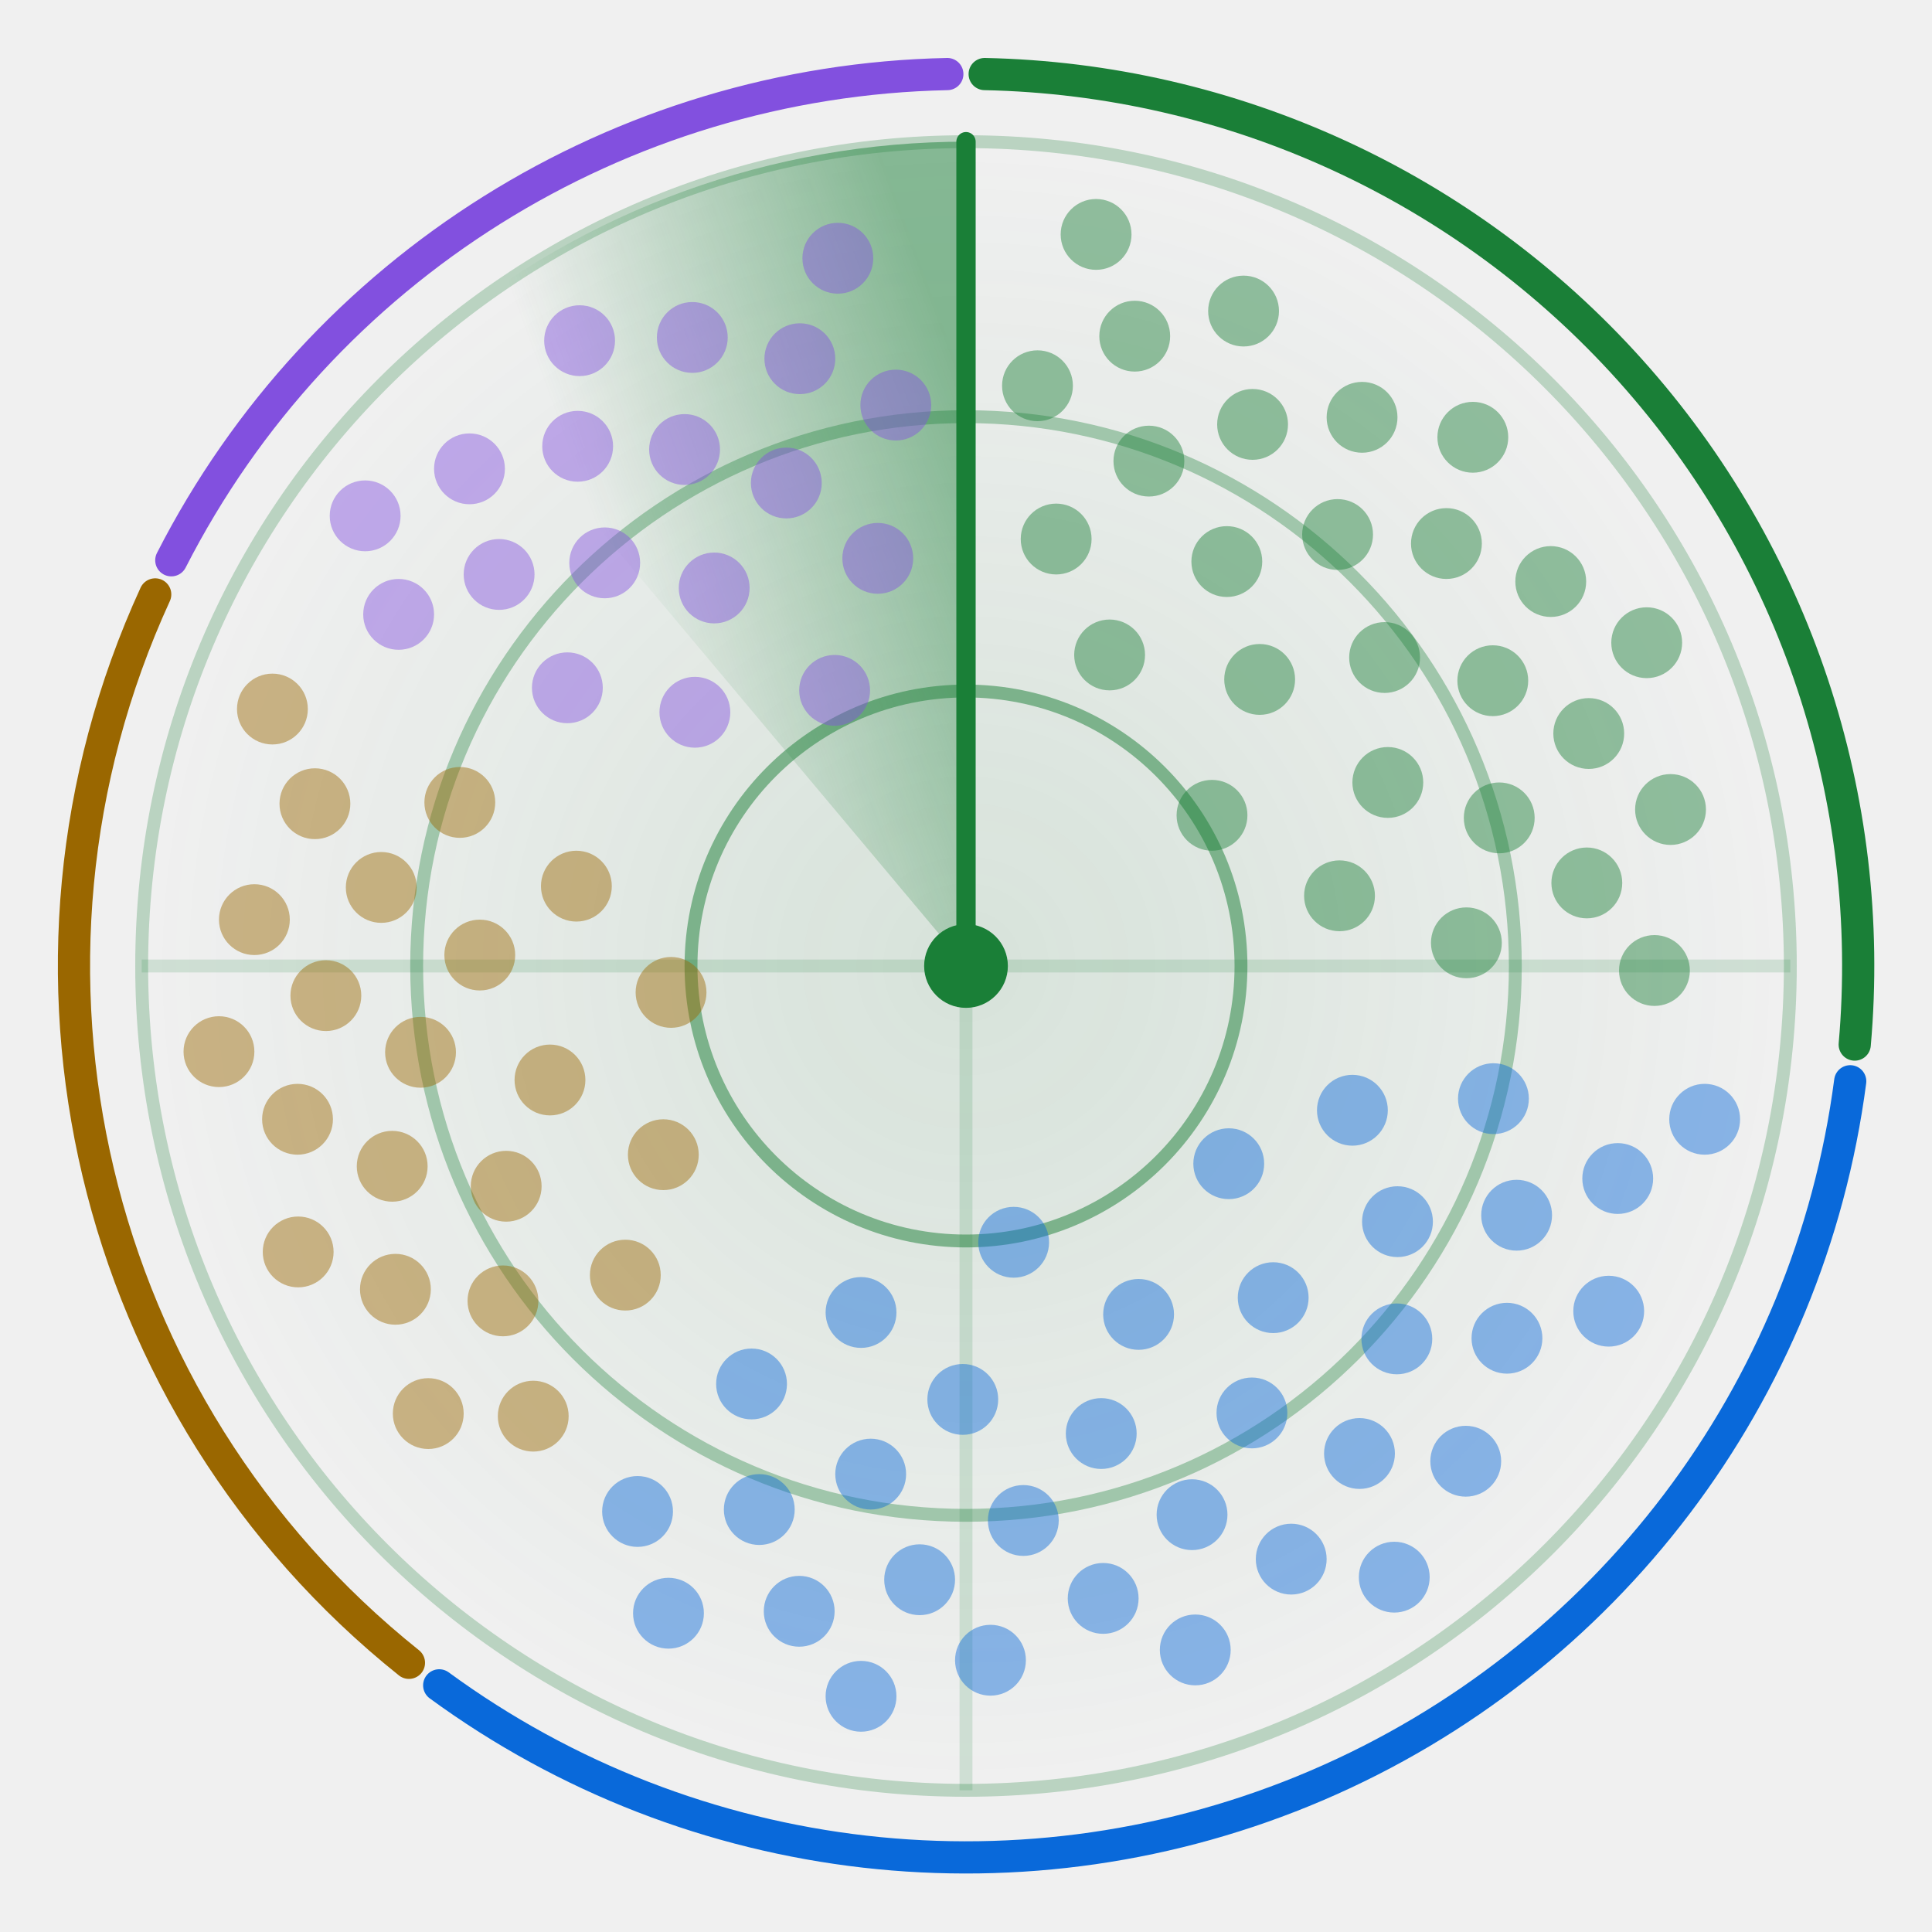
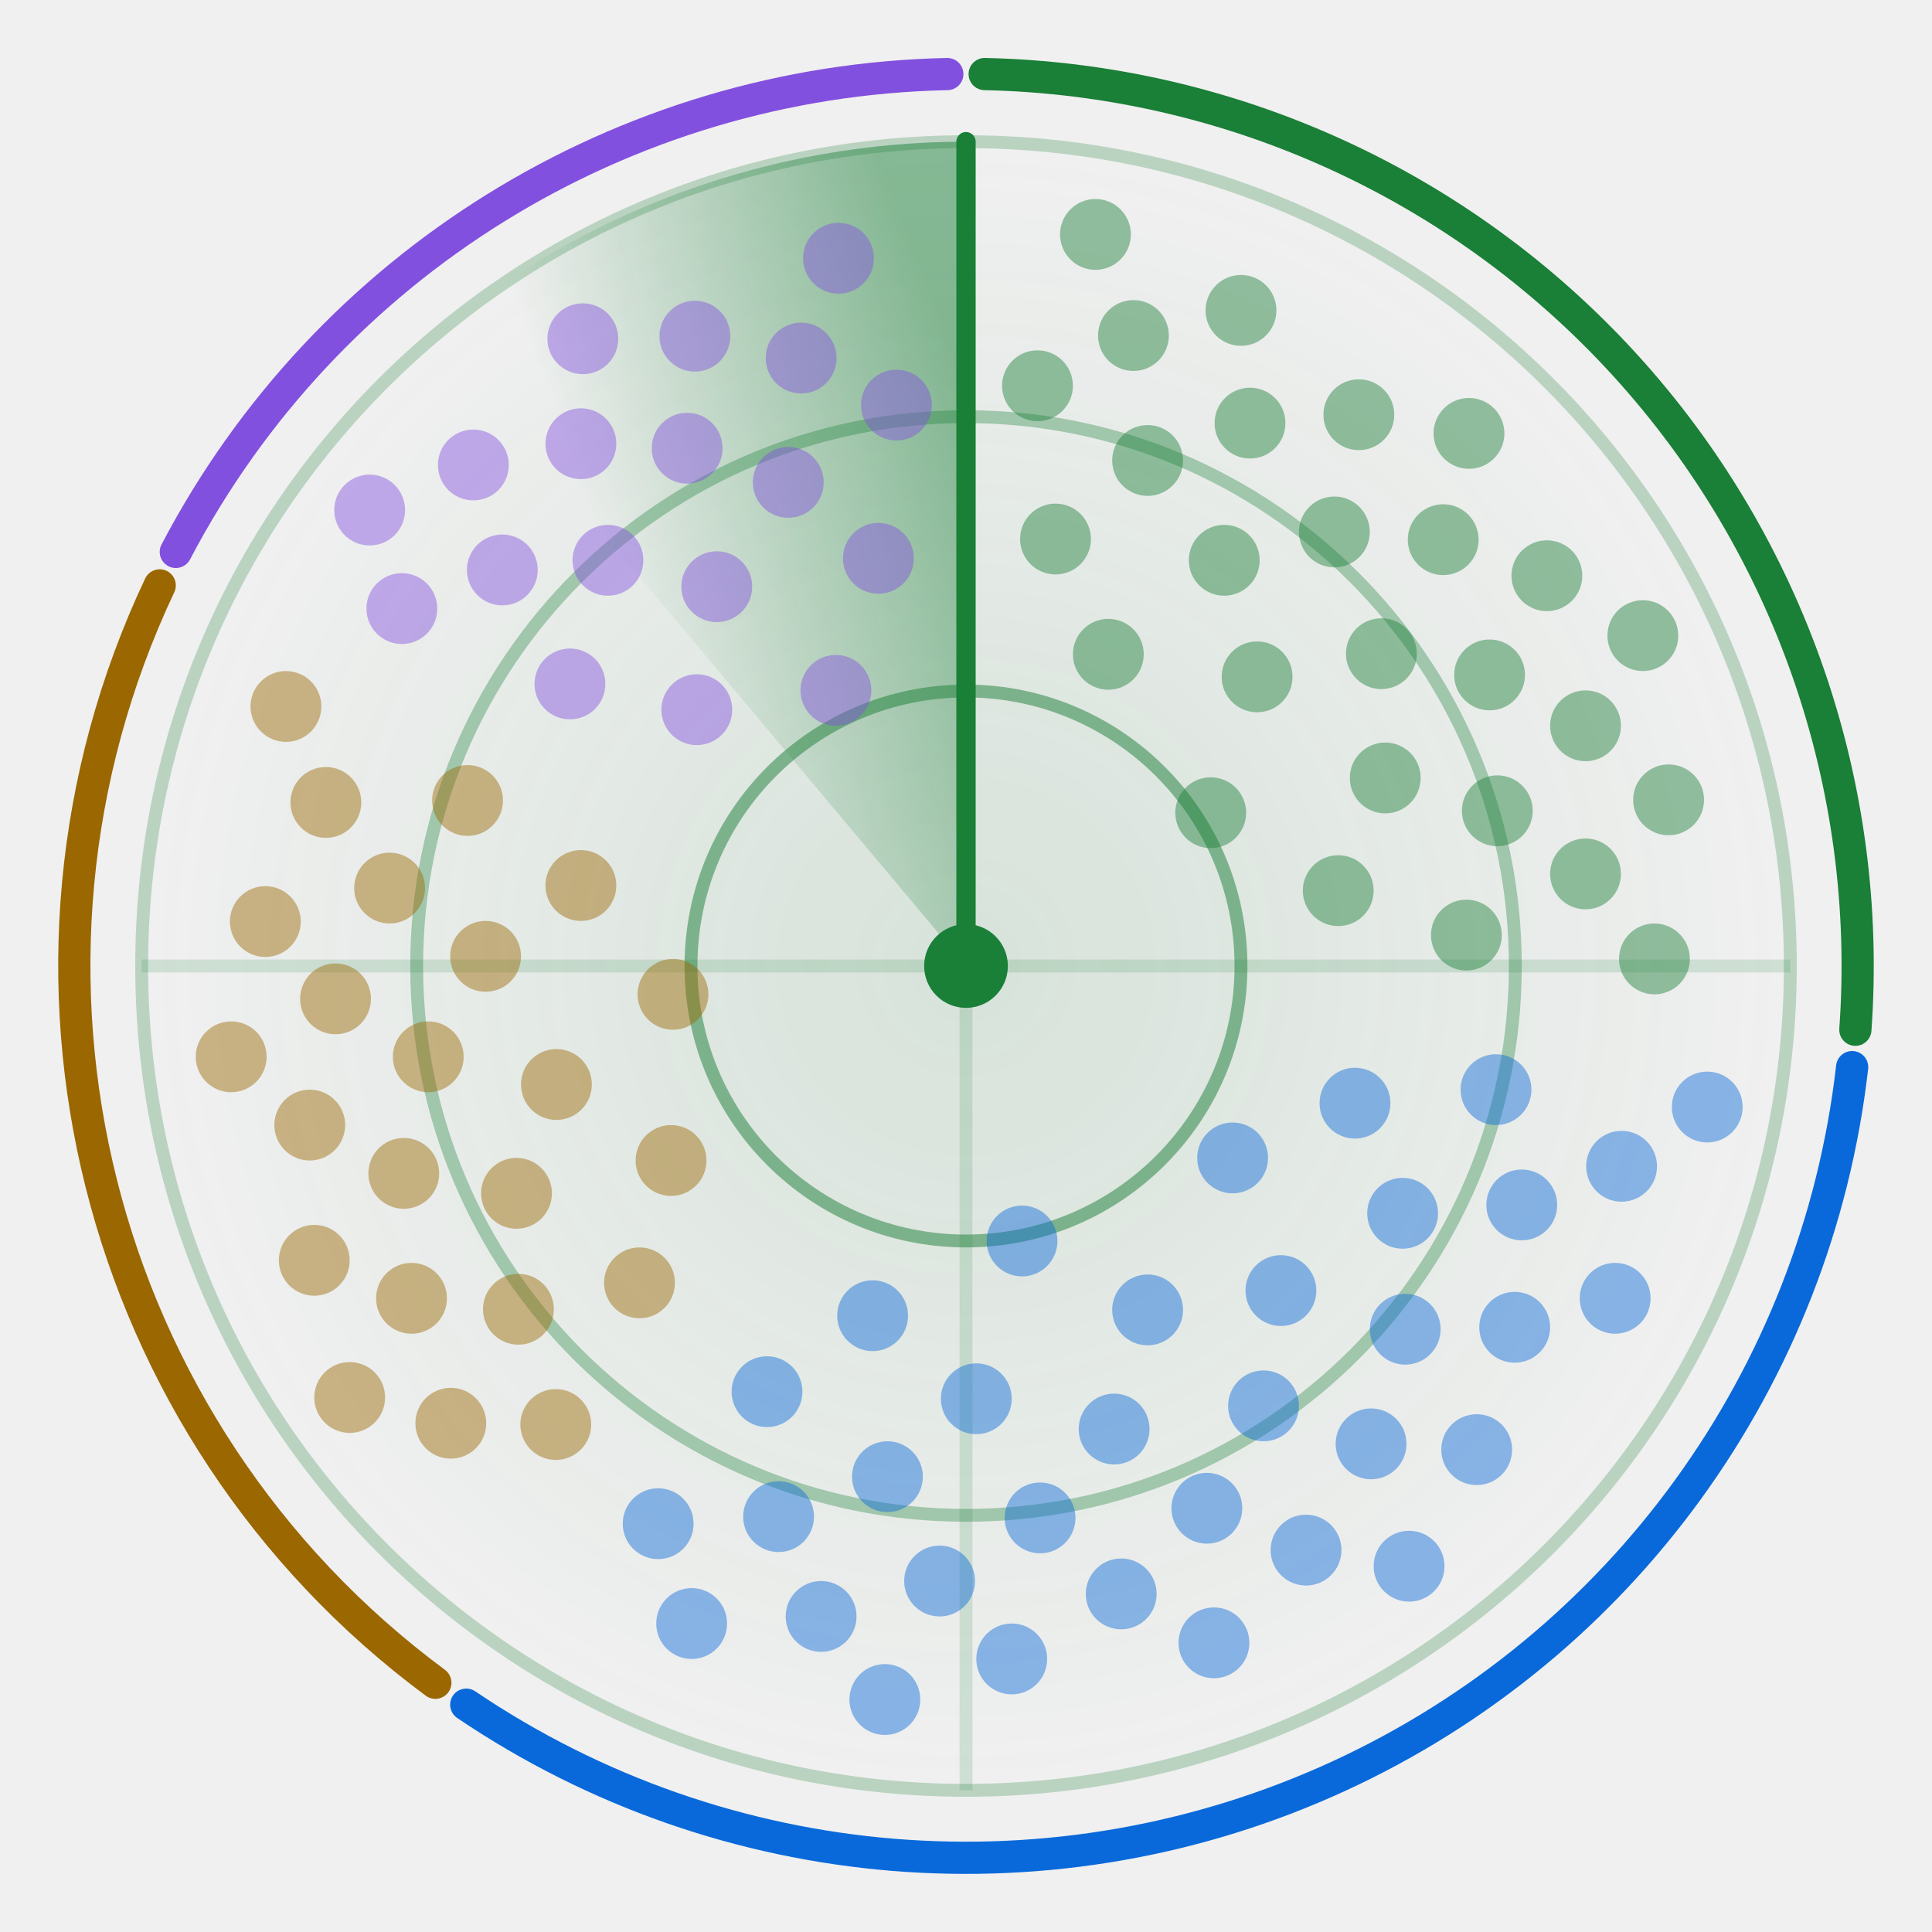
<svg xmlns="http://www.w3.org/2000/svg" width="300" height="300" viewBox="0 0 300 300" role="img" aria-labelledby="title">
  <style>.card{fill:#ffffff;stroke:#d1d9e0}.t{fill:#1f2328}.m{fill:#59636e}.ring{stroke:#1a7f37}.hub{fill:#1a7f37}.beam{stroke:#1a7f37}.s0,.s1,.g0,.g1{stop-color:#1a7f37}.a0{stop-color:#1a7f37}.a1{stop-color:#0969da}.dot.agents,.key.agents{fill:#1a7f37}.rim.agents{stroke:#1a7f37}.dot.apis,.key.apis{fill:#0969da}.rim.apis{stroke:#0969da}.dot.trials,.key.trials{fill:#9a6700}.rim.trials{stroke:#9a6700}.dot.aggregators,.key.aggregators{fill:#8250df}.rim.aggregators{stroke:#8250df}@media (prefers-color-scheme: dark) {.card{fill:#0d1117;stroke:#3d444d}.t{fill:#f0f6fc}.m{fill:#9198a1}.ring{stroke:#3fb950}.hub{fill:#3fb950}.beam{stroke:#3fb950}.s0,.s1,.g0,.g1{stop-color:#3fb950}.a0{stop-color:#3fb950}.a1{stop-color:#4493f8}.dot.agents,.key.agents{fill:#3fb950}.rim.agents{stroke:#3fb950}.dot.apis,.key.apis{fill:#4493f8}.rim.apis{stroke:#4493f8}.dot.trials,.key.trials{fill:#d29922}.rim.trials{stroke:#d29922}.dot.aggregators,.key.aggregators{fill:#ab7df8}.rim.aggregators{stroke:#ab7df8}}.rim{fill:none}.s0{stop-opacity:.5}.s1,.g1{stop-opacity:0}.g0{stop-opacity:.12}.dot{opacity:.45;animation:ping 6s linear infinite}@keyframes ping{0%,4%{opacity:1}55%,100%{opacity:.45}}.turning{animation:turn 6s linear infinite}@keyframes turn{to{transform:rotate(360deg)}}@media (prefers-reduced-motion: reduce) {.dot { animation: none; opacity: 1 } .turning { animation: none }}</style>
  <defs>
    <radialGradient id="glow">
      <stop class="g0" offset="0" />
      <stop class="g1" offset="1" />
    </radialGradient>
  </defs>
  <circle cx="150.0" cy="150.0" r="128.0" fill="url(#glow)" />
  <circle class="ring" cx="150.0" cy="150.0" r="42.7" fill="none" stroke-width="2" stroke-opacity=".5" />
  <circle class="ring" cx="150.0" cy="150.0" r="85.3" fill="none" stroke-width="2" stroke-opacity=".35" />
  <circle class="ring" cx="150.0" cy="150.0" r="128.0" fill="none" stroke-width="2" stroke-opacity=".25" />
  <path class="ring" d="M22.0 150.0H278.0M150.0 22.0V278.0" stroke-width="2" stroke-opacity=".15" />
-   <path class="rim agents" d="M152.9 11.5A138.5 138.5 0 0 1 288.0 162.2" stroke-width="5" stroke-linecap="round" />
-   <path class="rim apis" d="M287.3 167.9A138.5 138.5 0 0 1 68.2 261.7" stroke-width="5" stroke-linecap="round" />
-   <path class="rim trials" d="M63.5 258.2A138.5 138.5 0 0 1 24.1 92.3" stroke-width="5" stroke-linecap="round" />
-   <path class="rim aggregators" d="M26.6 87.0A138.5 138.5 0 0 1 147.1 11.5" stroke-width="5" stroke-linecap="round" />
+   <path class="rim agents" d="M152.9 11.5A138.5 138.5 0 0 1 288.1 159.9" stroke-width="5" stroke-linecap="round" />
+   <path class="rim apis" d="M287.6 165.7A138.5 138.5 0 0 1 72.4 264.7" stroke-width="5" stroke-linecap="round" />
+   <path class="rim trials" d="M67.6 261.3A138.5 138.5 0 0 1 24.8 90.9" stroke-width="5" stroke-linecap="round" />
+   <path class="rim aggregators" d="M27.3 85.7A138.5 138.5 0 0 1 147.1 11.5" stroke-width="5" stroke-linecap="round" />
  <defs>
    <linearGradient id="sweep" gradientUnits="userSpaceOnUse" x1="150.0" y1="60.4" x2="92.4" y2="81.4">
      <stop class="s0" offset="0" />
      <stop class="s1" offset="1" />
    </linearGradient>
  </defs>
  <g class="turning" style="transform-origin:150.0px 150.0px">
    <path fill="url(#sweep)" d="M150.0 150.0L67.7 51.9A128.0 128.0 0 0 1 150.0 22.0Z" />
    <line class="beam" x1="150.0" y1="150.0" x2="150.0" y2="22.0" stroke-width="3" stroke-linecap="round" />
  </g>
-   <circle class="dot agents" cx="188.2" cy="126.6" r="5.5" style="animation-delay:0.98s" />
-   <circle class="dot agents" cx="172.3" cy="101.7" r="5.5" style="animation-delay:0.41s" />
-   <circle class="dot agents" cx="208.0" cy="139.1" r="5.5" style="animation-delay:1.32s" />
-   <circle class="dot agents" cx="195.6" cy="105.5" r="5.5" style="animation-delay:0.76s" />
-   <circle class="dot agents" cx="164.0" cy="83.7" r="5.5" style="animation-delay:0.20s" />
-   <circle class="dot agents" cx="215.5" cy="121.5" r="5.5" style="animation-delay:1.11s" />
-   <circle class="dot agents" cx="190.5" cy="87.2" r="5.5" style="animation-delay:0.55s" />
-   <circle class="dot agents" cx="227.7" cy="146.4" r="5.5" style="animation-delay:1.46s" />
-   <circle class="dot agents" cx="215.0" cy="102.1" r="5.5" style="animation-delay:0.89s" />
-   <circle class="dot agents" cx="178.4" cy="71.6" r="5.5" style="animation-delay:0.33s" />
-   <circle class="dot agents" cx="232.8" cy="127.0" r="5.5" style="animation-delay:1.24s" />
-   <circle class="dot agents" cx="207.7" cy="83.0" r="5.5" style="animation-delay:0.68s" />
+   <circle class="dot agents" cx="188.0" cy="126.2" r="5.5" style="animation-delay:0.97s" />
+   <circle class="dot agents" cx="172.1" cy="101.6" r="5.5" style="animation-delay:0.41s" />
+   <circle class="dot agents" cx="207.8" cy="138.3" r="5.5" style="animation-delay:1.31s" />
+   <circle class="dot agents" cx="195.2" cy="105.1" r="5.5" style="animation-delay:0.75s" />
+   <circle class="dot agents" cx="163.9" cy="83.7" r="5.5" style="animation-delay:0.20s" />
+   <circle class="dot agents" cx="215.1" cy="120.8" r="5.5" style="animation-delay:1.10s" />
+   <circle class="dot agents" cx="190.1" cy="87.0" r="5.5" style="animation-delay:0.54s" />
+   <circle class="dot agents" cx="227.7" cy="145.2" r="5.5" style="animation-delay:1.44s" />
+   <circle class="dot agents" cx="214.5" cy="101.5" r="5.5" style="animation-delay:0.88s" />
+   <circle class="dot agents" cx="178.2" cy="71.5" r="5.5" style="animation-delay:0.33s" />
+   <circle class="dot agents" cx="232.5" cy="125.9" r="5.5" style="animation-delay:1.23s" />
+   <circle class="dot agents" cx="207.2" cy="82.6" r="5.5" style="animation-delay:0.67s" />
  <circle class="dot agents" cx="161.1" cy="59.9" r="5.5" style="animation-delay:0.12s" />
-   <circle class="dot agents" cx="231.8" cy="105.7" r="5.5" style="animation-delay:1.03s" />
-   <circle class="dot agents" cx="194.5" cy="65.9" r="5.5" style="animation-delay:0.46s" />
-   <circle class="dot agents" cx="246.4" cy="137.1" r="5.5" style="animation-delay:1.37s" />
-   <circle class="dot agents" cx="224.6" cy="84.4" r="5.5" style="animation-delay:0.81s" />
-   <circle class="dot agents" cx="176.2" cy="52.2" r="5.5" style="animation-delay:0.25s" />
-   <circle class="dot agents" cx="246.7" cy="113.9" r="5.5" style="animation-delay:1.16s" />
-   <circle class="dot agents" cx="211.5" cy="64.8" r="5.5" style="animation-delay:0.60s" />
-   <circle class="dot agents" cx="256.9" cy="150.7" r="5.5" style="animation-delay:1.51s" />
-   <circle class="dot agents" cx="240.8" cy="90.3" r="5.5" style="animation-delay:0.94s" />
-   <circle class="dot agents" cx="193.1" cy="48.3" r="5.5" style="animation-delay:0.38s" />
-   <circle class="dot agents" cx="259.4" cy="125.7" r="5.5" style="animation-delay:1.29s" />
-   <circle class="dot agents" cx="228.7" cy="67.9" r="5.5" style="animation-delay:0.73s" />
-   <circle class="dot agents" cx="170.2" cy="36.4" r="5.5" style="animation-delay:0.17s" />
-   <circle class="dot agents" cx="255.7" cy="99.8" r="5.5" style="animation-delay:1.08s" />
-   <circle class="dot apis" cx="157.4" cy="192.9" r="5.5" style="animation-delay:2.84s" />
-   <circle class="dot apis" cx="190.8" cy="180.7" r="5.5" style="animation-delay:2.12s" />
-   <circle class="dot apis" cx="133.7" cy="203.8" r="5.5" style="animation-delay:3.28s" />
-   <circle class="dot apis" cx="176.8" cy="204.1" r="5.5" style="animation-delay:2.56s" />
-   <circle class="dot apis" cx="210.0" cy="172.4" r="5.5" style="animation-delay:1.84s" />
-   <circle class="dot apis" cx="149.5" cy="217.3" r="5.5" style="animation-delay:3.01s" />
-   <circle class="dot apis" cx="197.7" cy="201.5" r="5.5" style="animation-delay:2.29s" />
-   <circle class="dot apis" cx="116.7" cy="214.9" r="5.5" style="animation-delay:3.45s" />
-   <circle class="dot apis" cx="171.0" cy="222.6" r="5.5" style="animation-delay:2.73s" />
-   <circle class="dot apis" cx="217.0" cy="189.7" r="5.5" style="animation-delay:2.01s" />
-   <circle class="dot apis" cx="135.2" cy="228.9" r="5.5" style="animation-delay:3.18s" />
-   <circle class="dot apis" cx="194.4" cy="219.4" r="5.5" style="animation-delay:2.46s" />
-   <circle class="dot apis" cx="231.9" cy="170.6" r="5.5" style="animation-delay:1.74s" />
-   <circle class="dot apis" cx="158.9" cy="236.1" r="5.5" style="animation-delay:2.90s" />
-   <circle class="dot apis" cx="216.9" cy="207.9" r="5.5" style="animation-delay:2.18s" />
-   <circle class="dot apis" cx="117.9" cy="234.4" r="5.5" style="animation-delay:3.35s" />
-   <circle class="dot apis" cx="185.1" cy="235.2" r="5.5" style="animation-delay:2.63s" />
-   <circle class="dot apis" cx="235.5" cy="188.7" r="5.5" style="animation-delay:1.91s" />
-   <circle class="dot apis" cx="142.8" cy="245.3" r="5.5" style="animation-delay:3.07s" />
-   <circle class="dot apis" cx="211.1" cy="225.7" r="5.5" style="animation-delay:2.35s" />
-   <circle class="dot apis" cx="99.0" cy="234.7" r="5.5" style="animation-delay:3.52s" />
-   <circle class="dot apis" cx="171.3" cy="248.2" r="5.5" style="animation-delay:2.80s" />
-   <circle class="dot apis" cx="234.0" cy="207.8" r="5.5" style="animation-delay:2.08s" />
-   <circle class="dot apis" cx="124.1" cy="250.2" r="5.5" style="animation-delay:3.24s" />
-   <circle class="dot apis" cx="200.5" cy="242.1" r="5.5" style="animation-delay:2.52s" />
-   <circle class="dot apis" cx="251.2" cy="183.0" r="5.5" style="animation-delay:1.80s" />
-   <circle class="dot apis" cx="153.8" cy="257.8" r="5.5" style="animation-delay:2.97s" />
-   <circle class="dot apis" cx="227.6" cy="226.9" r="5.5" style="animation-delay:2.25s" />
-   <circle class="dot apis" cx="103.8" cy="250.5" r="5.5" style="animation-delay:3.41s" />
-   <circle class="dot apis" cx="185.6" cy="256.2" r="5.5" style="animation-delay:2.69s" />
-   <circle class="dot apis" cx="249.8" cy="203.6" r="5.5" style="animation-delay:1.97s" />
-   <circle class="dot apis" cx="133.7" cy="263.4" r="5.5" style="animation-delay:3.14s" />
-   <circle class="dot apis" cx="216.5" cy="244.9" r="5.5" style="animation-delay:2.42s" />
-   <circle class="dot apis" cx="264.7" cy="173.8" r="5.5" style="animation-delay:1.70s" />
-   <circle class="dot trials" cx="104.2" cy="154.1" r="5.5" style="animation-delay:4.42s" />
-   <circle class="dot trials" cx="103.0" cy="179.3" r="5.5" style="animation-delay:3.97s" />
-   <circle class="dot trials" cx="89.5" cy="137.6" r="5.5" style="animation-delay:4.69s" />
-   <circle class="dot trials" cx="85.4" cy="167.7" r="5.5" style="animation-delay:4.24s" />
-   <circle class="dot trials" cx="97.1" cy="198.0" r="5.5" style="animation-delay:3.80s" />
-   <circle class="dot trials" cx="74.5" cy="148.3" r="5.5" style="animation-delay:4.52s" />
-   <circle class="dot trials" cx="78.6" cy="184.2" r="5.5" style="animation-delay:4.07s" />
-   <circle class="dot trials" cx="71.4" cy="124.6" r="5.5" style="animation-delay:4.80s" />
-   <circle class="dot trials" cx="65.3" cy="163.4" r="5.5" style="animation-delay:4.35s" />
-   <circle class="dot trials" cx="78.1" cy="202.0" r="5.5" style="animation-delay:3.90s" />
-   <circle class="dot trials" cx="59.2" cy="137.8" r="5.5" style="animation-delay:4.63s" />
-   <circle class="dot trials" cx="60.9" cy="181.1" r="5.5" style="animation-delay:4.18s" />
-   <circle class="dot trials" cx="82.8" cy="219.9" r="5.5" style="animation-delay:3.73s" />
-   <circle class="dot trials" cx="50.6" cy="154.6" r="5.5" style="animation-delay:4.46s" />
-   <circle class="dot trials" cx="61.4" cy="200.2" r="5.5" style="animation-delay:4.01s" />
-   <circle class="dot trials" cx="48.9" cy="124.8" r="5.5" style="animation-delay:4.73s" />
-   <circle class="dot trials" cx="46.2" cy="173.8" r="5.5" style="animation-delay:4.28s" />
-   <circle class="dot trials" cx="66.5" cy="219.5" r="5.5" style="animation-delay:3.84s" />
-   <circle class="dot trials" cx="39.5" cy="142.8" r="5.5" style="animation-delay:4.56s" />
-   <circle class="dot trials" cx="46.3" cy="194.4" r="5.5" style="animation-delay:4.11s" />
-   <circle class="dot trials" cx="42.3" cy="110.1" r="5.5" style="animation-delay:4.84s" />
-   <circle class="dot trials" cx="34.0" cy="163.3" r="5.5" style="animation-delay:4.39s" />
-   <circle class="dot aggregators" cx="129.6" cy="107.2" r="5.5" style="animation-delay:5.58s" />
-   <circle class="dot aggregators" cx="107.9" cy="110.6" r="5.5" style="animation-delay:5.22s" />
-   <circle class="dot aggregators" cx="136.3" cy="86.7" r="5.5" style="animation-delay:5.80s" />
-   <circle class="dot aggregators" cx="110.9" cy="91.3" r="5.5" style="animation-delay:5.44s" />
-   <circle class="dot aggregators" cx="88.1" cy="106.8" r="5.5" style="animation-delay:5.08s" />
-   <circle class="dot aggregators" cx="122.1" cy="75.0" r="5.5" style="animation-delay:5.66s" />
-   <circle class="dot aggregators" cx="93.9" cy="87.4" r="5.5" style="animation-delay:5.30s" />
-   <circle class="dot aggregators" cx="139.1" cy="62.9" r="5.5" style="animation-delay:5.88s" />
-   <circle class="dot aggregators" cx="106.3" cy="69.8" r="5.5" style="animation-delay:5.52s" />
-   <circle class="dot aggregators" cx="77.5" cy="89.2" r="5.5" style="animation-delay:5.17s" />
-   <circle class="dot aggregators" cx="124.2" cy="55.7" r="5.5" style="animation-delay:5.74s" />
-   <circle class="dot aggregators" cx="89.7" cy="69.3" r="5.5" style="animation-delay:5.39s" />
-   <circle class="dot aggregators" cx="61.9" cy="95.4" r="5.5" style="animation-delay:5.03s" />
-   <circle class="dot aggregators" cx="107.5" cy="52.4" r="5.5" style="animation-delay:5.61s" />
-   <circle class="dot aggregators" cx="72.9" cy="72.8" r="5.5" style="animation-delay:5.25s" />
-   <circle class="dot aggregators" cx="130.1" cy="40.1" r="5.5" style="animation-delay:5.83s" />
-   <circle class="dot aggregators" cx="90.0" cy="52.9" r="5.5" style="animation-delay:5.47s" />
-   <circle class="dot aggregators" cx="56.7" cy="80.1" r="5.5" style="animation-delay:5.11s" />
+   <circle class="dot agents" cx="231.3" cy="104.8" r="5.5" style="animation-delay:1.02s" />
+   <circle class="dot agents" cx="194.1" cy="65.7" r="5.5" style="animation-delay:0.46s" />
+   <circle class="dot agents" cx="246.2" cy="135.7" r="5.5" style="animation-delay:1.36s" />
+   <circle class="dot agents" cx="224.1" cy="83.8" r="5.5" style="animation-delay:0.80s" />
+   <circle class="dot agents" cx="176.0" cy="52.1" r="5.5" style="animation-delay:0.25s" />
+   <circle class="dot agents" cx="246.2" cy="112.7" r="5.5" style="animation-delay:1.15s" />
+   <circle class="dot agents" cx="211.0" cy="64.4" r="5.5" style="animation-delay:0.59s" />
+   <circle class="dot agents" cx="256.9" cy="148.9" r="5.5" style="animation-delay:1.49s" />
+   <circle class="dot agents" cx="240.2" cy="89.4" r="5.5" style="animation-delay:0.93s" />
+   <circle class="dot agents" cx="192.7" cy="48.2" r="5.5" style="animation-delay:0.38s" />
+   <circle class="dot agents" cx="259.1" cy="124.2" r="5.5" style="animation-delay:1.28s" />
+   <circle class="dot agents" cx="228.1" cy="67.3" r="5.5" style="animation-delay:0.72s" />
+   <circle class="dot agents" cx="170.1" cy="36.4" r="5.5" style="animation-delay:0.17s" />
+   <circle class="dot agents" cx="255.1" cy="98.7" r="5.5" style="animation-delay:1.07s" />
+   <circle class="dot apis" cx="158.7" cy="192.7" r="5.5" style="animation-delay:2.81s" />
+   <circle class="dot apis" cx="191.4" cy="179.8" r="5.5" style="animation-delay:2.10s" />
+   <circle class="dot apis" cx="135.5" cy="204.3" r="5.5" style="animation-delay:3.25s" />
+   <circle class="dot apis" cx="178.2" cy="203.4" r="5.5" style="animation-delay:2.54s" />
+   <circle class="dot apis" cx="210.4" cy="171.3" r="5.5" style="animation-delay:1.82s" />
+   <circle class="dot apis" cx="151.6" cy="217.2" r="5.5" style="animation-delay:2.98s" />
+   <circle class="dot apis" cx="198.9" cy="200.4" r="5.5" style="animation-delay:2.26s" />
+   <circle class="dot apis" cx="119.1" cy="216.1" r="5.5" style="animation-delay:3.42s" />
+   <circle class="dot apis" cx="173.0" cy="221.9" r="5.5" style="animation-delay:2.70s" />
+   <circle class="dot apis" cx="217.8" cy="188.4" r="5.5" style="animation-delay:1.99s" />
+   <circle class="dot apis" cx="137.8" cy="229.3" r="5.5" style="animation-delay:3.15s" />
+   <circle class="dot apis" cx="196.2" cy="218.3" r="5.5" style="animation-delay:2.43s" />
+   <circle class="dot apis" cx="232.3" cy="169.2" r="5.5" style="animation-delay:1.72s" />
+   <circle class="dot apis" cx="161.5" cy="235.7" r="5.5" style="animation-delay:2.87s" />
+   <circle class="dot apis" cx="218.2" cy="206.4" r="5.5" style="animation-delay:2.16s" />
+   <circle class="dot apis" cx="120.9" cy="235.5" r="5.5" style="animation-delay:3.31s" />
+   <circle class="dot apis" cx="187.4" cy="234.2" r="5.5" style="animation-delay:2.60s" />
+   <circle class="dot apis" cx="236.3" cy="187.1" r="5.5" style="animation-delay:1.89s" />
+   <circle class="dot apis" cx="145.9" cy="245.5" r="5.5" style="animation-delay:3.04s" />
+   <circle class="dot apis" cx="212.9" cy="224.2" r="5.5" style="animation-delay:2.33s" />
+   <circle class="dot apis" cx="102.2" cy="236.6" r="5.5" style="animation-delay:3.48s" />
+   <circle class="dot apis" cx="174.1" cy="247.5" r="5.5" style="animation-delay:2.77s" />
+   <circle class="dot apis" cx="235.2" cy="206.1" r="5.5" style="animation-delay:2.06s" />
+   <circle class="dot apis" cx="127.5" cy="251.0" r="5.5" style="animation-delay:3.21s" />
+   <circle class="dot apis" cx="202.8" cy="240.7" r="5.5" style="animation-delay:2.50s" />
+   <circle class="dot apis" cx="251.8" cy="181.1" r="5.5" style="animation-delay:1.78s" />
+   <circle class="dot apis" cx="157.1" cy="257.6" r="5.5" style="animation-delay:2.94s" />
+   <circle class="dot apis" cx="229.3" cy="225.1" r="5.5" style="animation-delay:2.22s" />
+   <circle class="dot apis" cx="107.4" cy="252.1" r="5.5" style="animation-delay:3.38s" />
+   <circle class="dot apis" cx="188.5" cy="255.1" r="5.5" style="animation-delay:2.66s" />
+   <circle class="dot apis" cx="250.8" cy="201.6" r="5.5" style="animation-delay:1.95s" />
+   <circle class="dot apis" cx="137.4" cy="263.9" r="5.5" style="animation-delay:3.11s" />
+   <circle class="dot apis" cx="218.8" cy="243.2" r="5.5" style="animation-delay:2.39s" />
+   <circle class="dot apis" cx="265.1" cy="171.9" r="5.5" style="animation-delay:1.68s" />
+   <circle class="dot trials" cx="104.5" cy="154.4" r="5.5" style="animation-delay:4.41s" />
+   <circle class="dot trials" cx="104.2" cy="180.2" r="5.5" style="animation-delay:3.94s" />
+   <circle class="dot trials" cx="90.2" cy="137.5" r="5.5" style="animation-delay:4.70s" />
+   <circle class="dot trials" cx="86.4" cy="168.4" r="5.5" style="animation-delay:4.23s" />
+   <circle class="dot trials" cx="99.3" cy="199.2" r="5.5" style="animation-delay:3.76s" />
+   <circle class="dot trials" cx="75.4" cy="148.5" r="5.5" style="animation-delay:4.52s" />
+   <circle class="dot trials" cx="80.2" cy="185.3" r="5.5" style="animation-delay:4.05s" />
+   <circle class="dot trials" cx="72.6" cy="124.3" r="5.5" style="animation-delay:4.81s" />
+   <circle class="dot trials" cx="66.5" cy="164.1" r="5.5" style="animation-delay:4.34s" />
+   <circle class="dot trials" cx="80.5" cy="203.3" r="5.5" style="animation-delay:3.87s" />
+   <circle class="dot trials" cx="60.5" cy="137.9" r="5.5" style="animation-delay:4.63s" />
+   <circle class="dot trials" cx="62.7" cy="182.2" r="5.5" style="animation-delay:4.16s" />
+   <circle class="dot trials" cx="86.3" cy="221.2" r="5.5" style="animation-delay:3.70s" />
+   <circle class="dot trials" cx="52.1" cy="155.1" r="5.5" style="animation-delay:4.45s" />
+   <circle class="dot trials" cx="63.9" cy="201.6" r="5.5" style="animation-delay:3.98s" />
+   <circle class="dot trials" cx="50.6" cy="124.6" r="5.5" style="animation-delay:4.74s" />
+   <circle class="dot trials" cx="48.1" cy="174.7" r="5.5" style="animation-delay:4.27s" />
+   <circle class="dot trials" cx="70.0" cy="221.0" r="5.5" style="animation-delay:3.81s" />
+   <circle class="dot trials" cx="41.2" cy="143.1" r="5.5" style="animation-delay:4.56s" />
+   <circle class="dot trials" cx="48.8" cy="195.7" r="5.5" style="animation-delay:4.09s" />
+   <circle class="dot trials" cx="44.4" cy="109.7" r="5.5" style="animation-delay:4.85s" />
+   <circle class="dot trials" cx="35.9" cy="164.1" r="5.5" style="animation-delay:4.38s" />
+   <circle class="dot trials" cx="54.3" cy="217.0" r="5.5" style="animation-delay:3.92s" />
+   <circle class="dot aggregators" cx="129.8" cy="107.2" r="5.5" style="animation-delay:5.58s" />
+   <circle class="dot aggregators" cx="108.2" cy="110.2" r="5.5" style="animation-delay:5.23s" />
+   <circle class="dot aggregators" cx="136.4" cy="86.7" r="5.5" style="animation-delay:5.80s" />
+   <circle class="dot aggregators" cx="111.3" cy="91.1" r="5.5" style="animation-delay:5.44s" />
+   <circle class="dot aggregators" cx="88.5" cy="106.2" r="5.5" style="animation-delay:5.09s" />
+   <circle class="dot aggregators" cx="122.4" cy="74.9" r="5.5" style="animation-delay:5.66s" />
+   <circle class="dot aggregators" cx="94.4" cy="87.0" r="5.5" style="animation-delay:5.31s" />
+   <circle class="dot aggregators" cx="139.2" cy="62.9" r="5.5" style="animation-delay:5.88s" />
+   <circle class="dot aggregators" cx="106.7" cy="69.6" r="5.5" style="animation-delay:5.53s" />
+   <circle class="dot aggregators" cx="78.0" cy="88.5" r="5.5" style="animation-delay:5.17s" />
+   <circle class="dot aggregators" cx="124.4" cy="55.6" r="5.5" style="animation-delay:5.75s" />
+   <circle class="dot aggregators" cx="90.2" cy="68.9" r="5.5" style="animation-delay:5.39s" />
+   <circle class="dot aggregators" cx="62.4" cy="94.5" r="5.5" style="animation-delay:5.04s" />
+   <circle class="dot aggregators" cx="107.9" cy="52.2" r="5.5" style="animation-delay:5.61s" />
+   <circle class="dot aggregators" cx="73.5" cy="72.2" r="5.5" style="animation-delay:5.26s" />
+   <circle class="dot aggregators" cx="130.2" cy="40.1" r="5.5" style="animation-delay:5.83s" />
+   <circle class="dot aggregators" cx="90.5" cy="52.6" r="5.5" style="animation-delay:5.48s" />
+   <circle class="dot aggregators" cx="57.4" cy="79.2" r="5.5" style="animation-delay:5.12s" />
  <circle class="hub" cx="150.0" cy="150.0" r="6.5" />
</svg>
